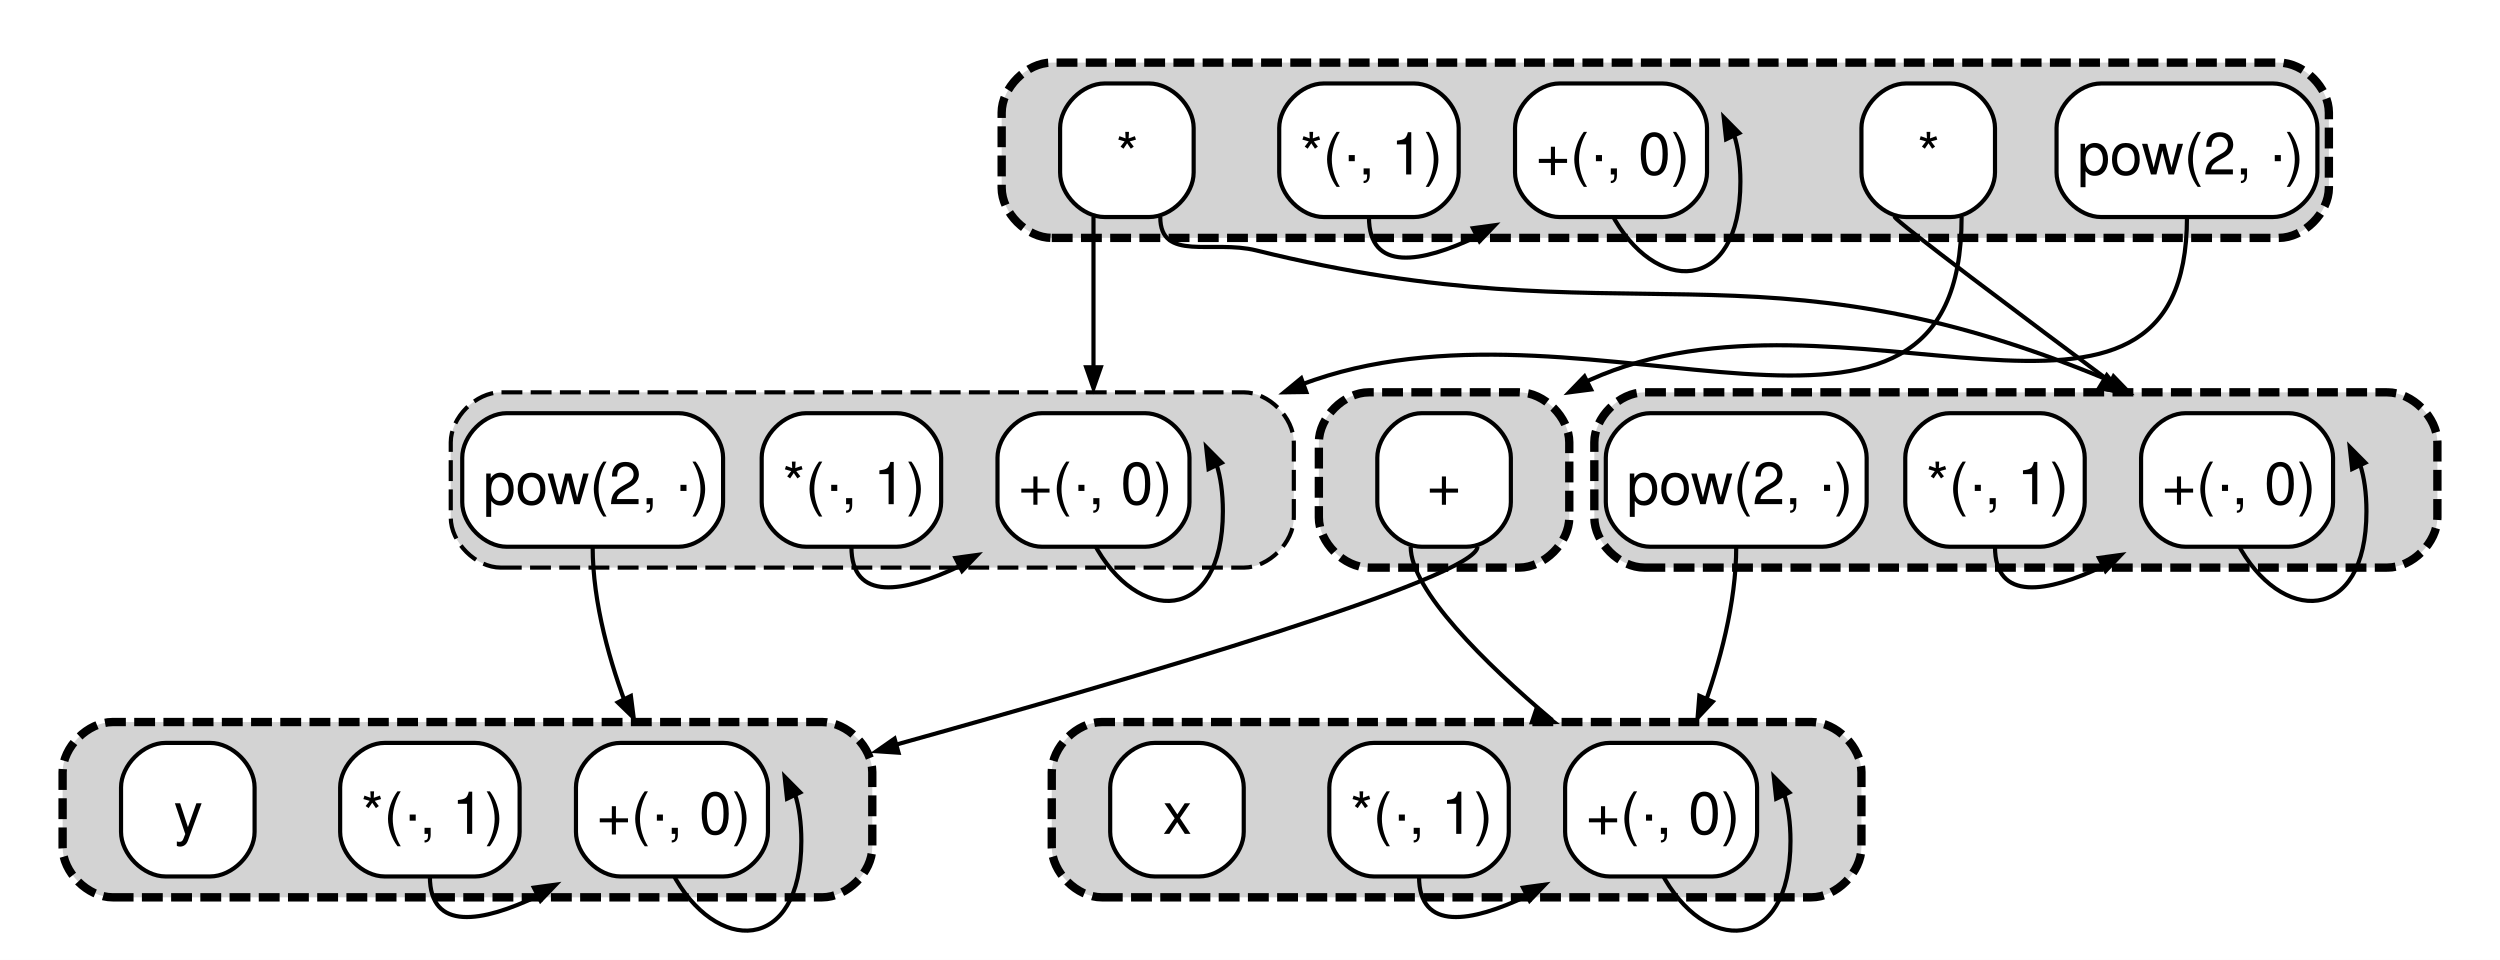
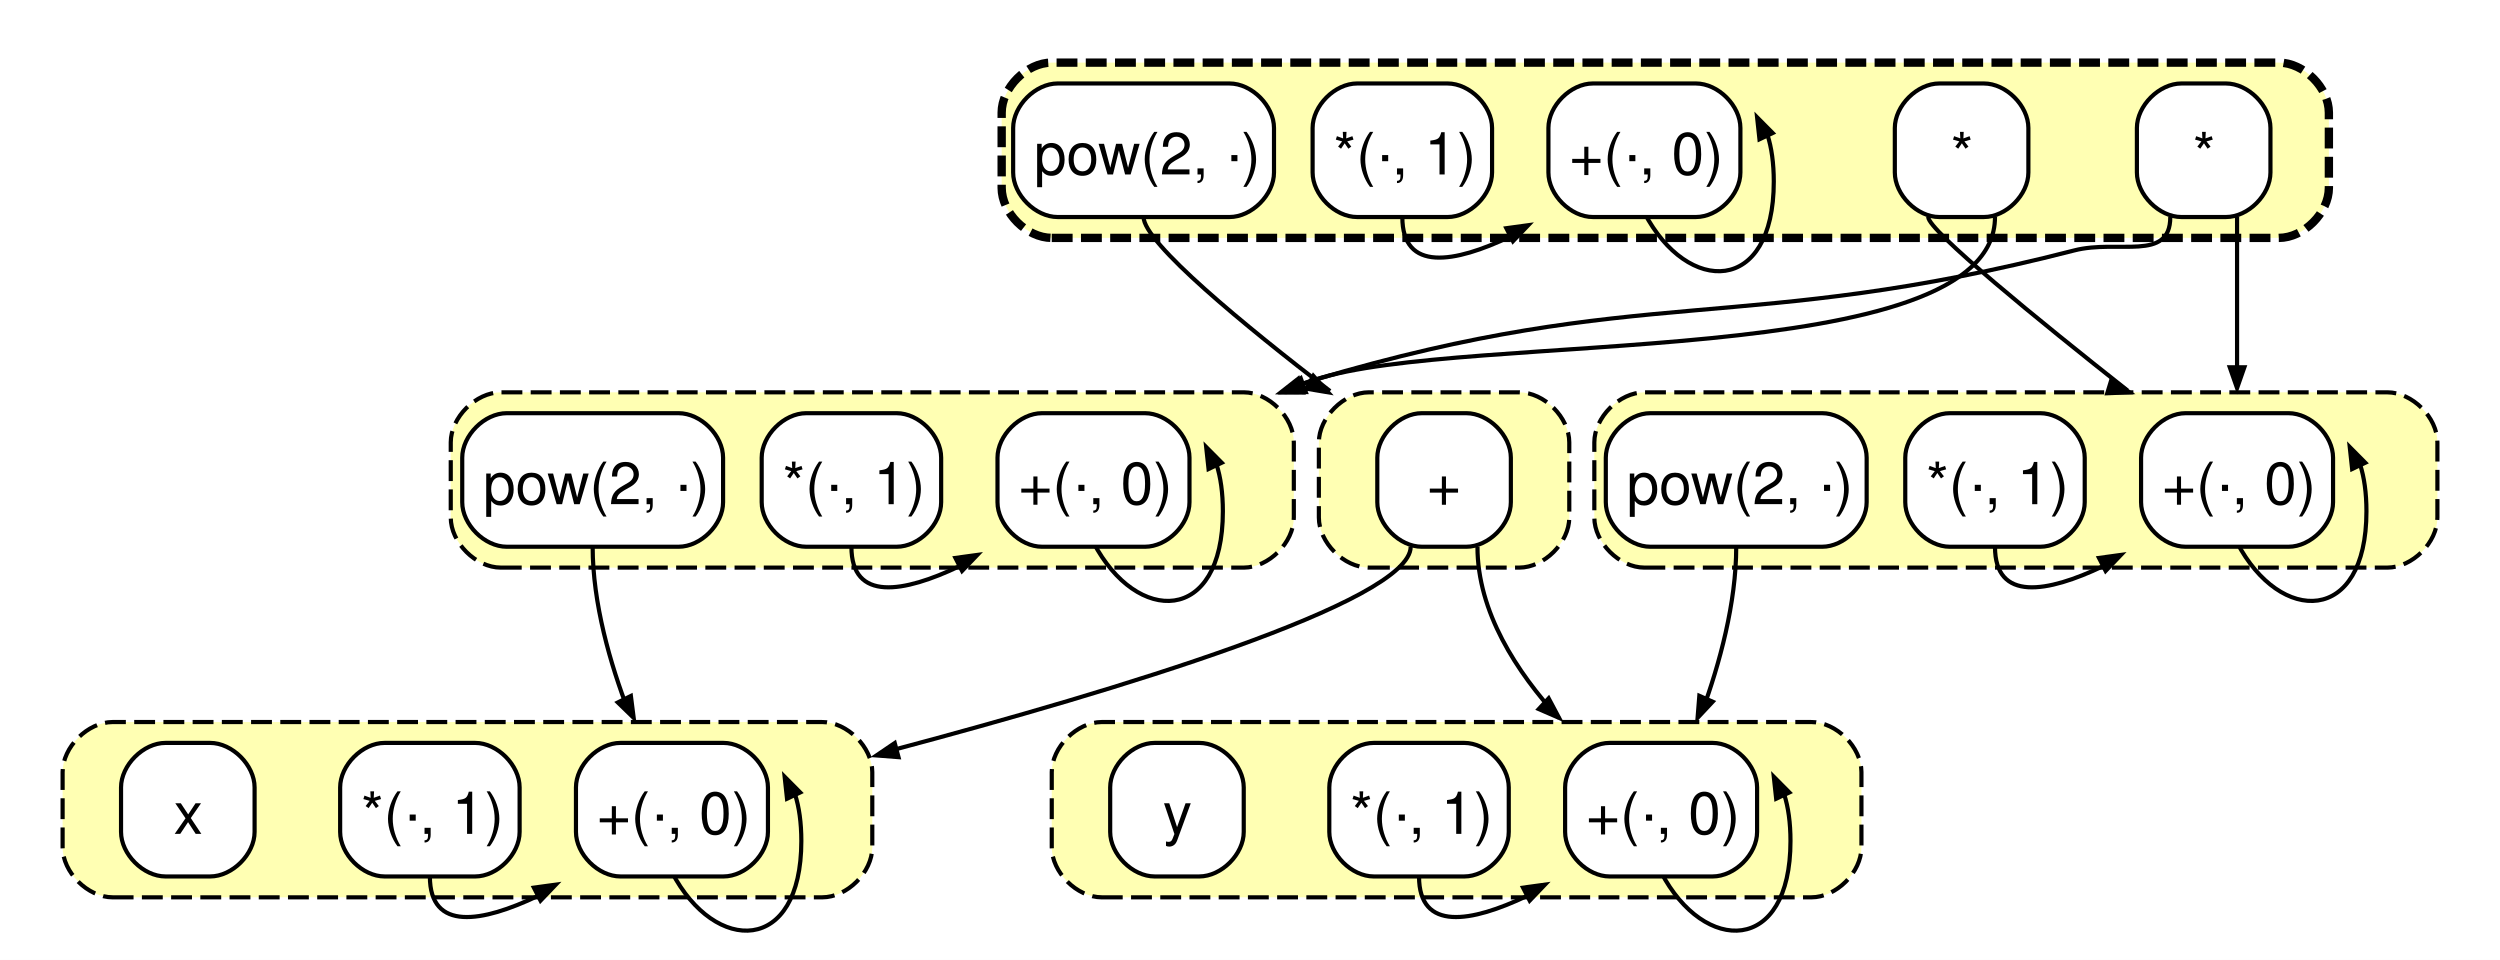
<svg xmlns="http://www.w3.org/2000/svg" xmlns:xlink="http://www.w3.org/1999/xlink" width="599pt" height="230pt" viewBox="0.00 0.00 599.00 230.00">
  <g id="graph0" class="graph" transform="scale(1 1) rotate(0) translate(4 226)">
    <polygon fill="white" stroke="none" points="-4,4 -4,-226 595,-226 595,4 -4,4" />
    <g id="clust1" class="cluster">
</g>
    <g id="clust2" class="cluster">
-       <path fill="lightgrey" stroke="black" stroke-dasharray="5,2" d="M116,-90C116,-90 294,-90 294,-90 300,-90 306,-96 306,-102 306,-102 306,-120 306,-120 306,-126 300,-132 294,-132 294,-132 116,-132 116,-132 110,-132 104,-126 104,-120 104,-120 104,-102 104,-102 104,-96 110,-90 116,-90" />
+       <path fill="#ffffb3" stroke="black" stroke-dasharray="5,2" d="M116,-90C116,-90 294,-90 294,-90 300,-90 306,-96 306,-102 306,-102 306,-120 306,-120 306,-126 300,-132 294,-132 294,-132 116,-132 116,-132 110,-132 104,-126 104,-120 104,-120 104,-102 104,-102 104,-96 110,-90 116,-90" />
    </g>
    <g id="clust4" class="cluster">
</g>
    <g id="clust5" class="cluster">
-       <path fill="lightgrey" stroke="black" stroke-width="2" stroke-dasharray="5,2" d="M248,-169C248,-169 542,-169 542,-169 548,-169 554,-175 554,-181 554,-181 554,-199 554,-199 554,-205 548,-211 542,-211 542,-211 248,-211 248,-211 242,-211 236,-205 236,-199 236,-199 236,-181 236,-181 236,-175 242,-169 248,-169" />
+       <path fill="#ffffb3" stroke="black" stroke-dasharray="5,2" d="M324,-90C324,-90 360,-90 360,-90 366,-90 372,-96 372,-102 372,-102 372,-120 372,-120 372,-126 366,-132 360,-132 360,-132 324,-132 324,-132 318,-132 312,-126 312,-120 312,-120 312,-102 312,-102 312,-96 318,-90 324,-90" />
    </g>
    <g id="clust7" class="cluster">
</g>
    <g id="clust8" class="cluster">
-       <path fill="lightgrey" stroke="black" stroke-width="2" stroke-dasharray="5,2" d="M260,-11C260,-11 430,-11 430,-11 436,-11 442,-17 442,-23 442,-23 442,-41 442,-41 442,-47 436,-53 430,-53 430,-53 260,-53 260,-53 254,-53 248,-47 248,-41 248,-41 248,-23 248,-23 248,-17 254,-11 260,-11" />
+       <path fill="#ffffb3" stroke="black" stroke-dasharray="5,2" d="M23,-11C23,-11 193,-11 193,-11 199,-11 205,-17 205,-23 205,-23 205,-41 205,-41 205,-47 199,-53 193,-53 193,-53 23,-53 23,-53 17,-53 11,-47 11,-41 11,-41 11,-23 11,-23 11,-17 17,-11 23,-11" />
    </g>
    <g id="clust10" class="cluster">
</g>
    <g id="clust11" class="cluster">
-       <path fill="lightgrey" stroke="black" stroke-width="2" stroke-dasharray="5,2" d="M324,-90C324,-90 360,-90 360,-90 366,-90 372,-96 372,-102 372,-102 372,-120 372,-120 372,-126 366,-132 360,-132 360,-132 324,-132 324,-132 318,-132 312,-126 312,-120 312,-120 312,-102 312,-102 312,-96 318,-90 324,-90" />
+       <path fill="#ffffb3" stroke="black" stroke-dasharray="5,2" d="M390,-90C390,-90 568,-90 568,-90 574,-90 580,-96 580,-102 580,-102 580,-120 580,-120 580,-126 574,-132 568,-132 568,-132 390,-132 390,-132 384,-132 378,-126 378,-120 378,-120 378,-102 378,-102 378,-96 384,-90 390,-90" />
    </g>
    <g id="clust13" class="cluster">
</g>
    <g id="clust14" class="cluster">
-       <path fill="lightgrey" stroke="black" stroke-width="2" stroke-dasharray="5,2" d="M23,-11C23,-11 193,-11 193,-11 199,-11 205,-17 205,-23 205,-23 205,-41 205,-41 205,-47 199,-53 193,-53 193,-53 23,-53 23,-53 17,-53 11,-47 11,-41 11,-41 11,-23 11,-23 11,-17 17,-11 23,-11" />
+       <path fill="#ffffb3" stroke="black" stroke-dasharray="5,2" d="M260,-11C260,-11 430,-11 430,-11 436,-11 442,-17 442,-23 442,-23 442,-41 442,-41 442,-47 436,-53 430,-53 430,-53 260,-53 260,-53 254,-53 248,-47 248,-41 248,-41 248,-23 248,-23 248,-17 254,-11 260,-11" />
    </g>
    <g id="clust16" class="cluster">
</g>
    <g id="clust17" class="cluster">
-       <path fill="lightgrey" stroke="black" stroke-width="2" stroke-dasharray="5,2" d="M390,-90C390,-90 568,-90 568,-90 574,-90 580,-96 580,-102 580,-102 580,-120 580,-120 580,-126 574,-132 568,-132 568,-132 390,-132 390,-132 384,-132 378,-126 378,-120 378,-120 378,-102 378,-102 378,-96 384,-90 390,-90" />
+       <path fill="#ffffb3" stroke="black" stroke-width="2" stroke-dasharray="5,2" d="M248,-169C248,-169 542,-169 542,-169 548,-169 554,-175 554,-181 554,-181 554,-199 554,-199 554,-205 548,-211 542,-211 542,-211 248,-211 248,-211 242,-211 236,-205 236,-199 236,-199 236,-181 236,-181 236,-175 242,-169 248,-169" />
    </g>
    <g id="edge1" class="edge">
      <path fill="none" stroke="black" d="M258,-96C268.33,-76.25 289,-76.25 289,-103.5 289,-107.92 288.46,-111.63 287.5,-114.65" />
      <polygon fill="black" stroke="black" points="285.57,-113.63 285,-118.89 288.73,-115.13 285.57,-113.63" />
    </g>
    <g id="edge2" class="edge">
      <path fill="none" stroke="black" d="M200,-95C200,-81.72 212.54,-83.98 225.85,-90.32" />
      <polygon fill="black" stroke="black" points="224.92,-92.32 230.17,-93.04 226.51,-89.21 224.92,-92.32" />
    </g>
    <g id="edge3" class="edge">
      <path fill="none" stroke="black" d="M138,-95C138,-81.46 142.2,-66.95 146.65,-55.37" />
      <polygon fill="black" stroke="black" points="147.16,-59.25 147.83,-54 144.03,-57.69 147.16,-59.25" />
    </g>
-     <g id="edge15" class="edge">
+     <g id="edge6" class="edge">
      <path fill="none" stroke="black" d="M157,-17C167.33,2.75 188,2.75 188,-24.5 188,-28.92 187.46,-32.63 186.5,-35.65" />
      <polygon fill="black" stroke="black" points="184.57,-34.63 184,-39.89 187.73,-36.13 184.57,-34.63" />
    </g>
    <g id="edge4" class="edge">
-       <path fill="none" stroke="black" d="M382,-175C392.33,-155.25 413,-155.25 413,-182.5 413,-186.92 412.46,-190.63 411.5,-193.65" />
-       <polygon fill="black" stroke="black" points="409.57,-192.63 409,-197.89 412.73,-194.13 409.57,-192.63" />
-     </g>
-     <g id="edge6" class="edge">
-       <path fill="none" stroke="black" d="M466,-174C466,-102.96 378.25,-157.88 311,-135 310.06,-134.68 309.12,-134.35 308.17,-134.01" />
-       <polygon fill="black" stroke="black" points="308.99,-132.08 303.69,-132 307.78,-135.37 308.99,-132.08" />
+       <path fill="none" stroke="black" d="M334,-95C334,-81.77 262.71,-60.36 210.61,-46.48" />
+       <polygon fill="black" stroke="black" points="211.28,-44.59 206,-45 210.38,-47.97 211.28,-44.59" />
    </g>
    <g id="edge5" class="edge">
-       <path fill="none" stroke="black" d="M450,-174C450,-173.13 480.67,-150.13 504.5,-132.4" />
-       <polygon fill="black" stroke="black" points="500.79,-136.08 504.16,-132 498.97,-133.09 500.79,-136.08" />
-     </g>
-     <g id="edge17" class="edge">
-       <path fill="none" stroke="black" d="M532,-96C542.33,-76.25 563,-76.25 563,-103.5 563,-107.92 562.46,-111.63 561.5,-114.65" />
-       <polygon fill="black" stroke="black" points="559.57,-113.63 559,-118.89 562.73,-115.13 559.57,-113.63" />
-     </g>
-     <g id="edge7" class="edge">
-       <path fill="none" stroke="black" d="M258,-174C258,-160.98 258,-146.43 258,-134.7" />
-       <polygon fill="black" stroke="black" points="259.75,-138 258,-133 256.25,-138 259.75,-138" />
-     </g>
-     <g id="edge8" class="edge">
-       <path fill="none" stroke="black" d="M274,-174C274,-163.18 286.49,-168.6 297,-166 386.02,-143.95 416.34,-170.25 501,-135 501.26,-134.89 501.51,-134.78 501.77,-134.67" />
-       <polygon fill="black" stroke="black" points="502.41,-135.81 506.09,-132 500.84,-132.68 502.41,-135.81" />
-     </g>
-     <g id="edge9" class="edge">
-       <path fill="none" stroke="black" d="M324,-174C324,-160.72 336.54,-162.98 349.85,-169.32" />
-       <polygon fill="black" stroke="black" points="348.92,-171.32 354.17,-172.04 350.51,-168.21 348.92,-171.32" />
-     </g>
-     <g id="edge10" class="edge">
-       <path fill="none" stroke="black" d="M520,-174C520,-108.12 437.05,-162.09 377,-135 376.75,-134.89 376.5,-134.77 376.25,-134.66" />
-       <polygon fill="black" stroke="black" points="377.22,-132.68 371.96,-132 375.64,-135.81 377.22,-132.68" />
-     </g>
-     <g id="edge14" class="edge">
-       <path fill="none" stroke="black" d="M350,-95C350,-87.64 267.56,-63.42 210.44,-47.52" />
-       <polygon fill="black" stroke="black" points="211.28,-45.66 206,-46.01 210.34,-49.03 211.28,-45.66" />
-     </g>
-     <g id="edge13" class="edge">
-       <path fill="none" stroke="black" d="M334,-95C334,-84.59 351.67,-67.22 367.84,-53.51" />
-       <polygon fill="black" stroke="black" points="364.16,-56.26 368.34,-53 363.04,-52.95 364.16,-56.26" />
+       <path fill="none" stroke="black" d="M350,-95C350,-79.39 359.4,-64.96 369.5,-53.96" />
+       <polygon fill="black" stroke="black" points="367.06,-58.68 369.55,-54 364.69,-56.11 367.06,-58.68" />
    </g>
    <g id="edge11" class="edge">
      <path fill="none" stroke="black" d="M394,-17C404.33,2.75 425,2.75 425,-24.5 425,-28.92 424.46,-32.63 423.5,-35.65" />
      <polygon fill="black" stroke="black" points="421.57,-34.63 421,-39.89 424.73,-36.13 421.57,-34.63" />
    </g>
+     <g id="edge7" class="edge">
+       <path fill="none" stroke="black" d="M99,-16C99,-2.72 111.54,-4.98 124.85,-11.32" />
+       <polygon fill="black" stroke="black" points="123.92,-13.32 129.17,-14.04 125.51,-10.21 123.92,-13.32" />
+     </g>
+     <g id="edge8" class="edge">
+       <path fill="none" stroke="black" d="M532,-96C542.33,-76.25 563,-76.25 563,-103.5 563,-107.92 562.46,-111.63 561.5,-114.65" />
+       <polygon fill="black" stroke="black" points="559.57,-113.63 559,-118.89 562.73,-115.13 559.57,-113.63" />
+     </g>
+     <g id="edge9" class="edge">
+       <path fill="none" stroke="black" d="M474,-95C474,-81.72 486.54,-83.98 499.85,-90.32" />
+       <polygon fill="black" stroke="black" points="498.92,-92.32 504.17,-93.04 500.51,-89.21 498.92,-92.32" />
+     </g>
+     <g id="edge10" class="edge">
+       <path fill="none" stroke="black" d="M412,-95C412,-81.51 408.02,-67.01 403.81,-55.42" />
+       <polygon fill="black" stroke="black" points="406.36,-57.87 402.74,-54 403.16,-59.28 406.36,-57.87" />
+     </g>
    <g id="edge12" class="edge">
      <path fill="none" stroke="black" d="M336,-16C336,-2.72 348.54,-4.98 361.85,-11.32" />
      <polygon fill="black" stroke="black" points="360.92,-13.32 366.17,-14.04 362.51,-10.21 360.92,-13.32" />
    </g>
+     <g id="edge13" class="edge">
+       <path fill="none" stroke="black" d="M390,-175C400.33,-155.25 421,-155.25 421,-182.5 421,-186.92 420.46,-190.63 419.5,-193.65" />
+       <polygon fill="black" stroke="black" points="417.57,-192.63 417,-197.89 420.73,-194.13 417.57,-192.63" />
+     </g>
+     <g id="edge14" class="edge">
+       <path fill="none" stroke="black" d="M516,-174C516,-163.18 503.48,-168.7 493,-166 413.53,-145.56 389.65,-158.39 311,-135 309.78,-134.64 308.56,-134.26 307.33,-133.86" />
+       <polygon fill="black" stroke="black" points="308.2,-131.96 302.9,-132 307.07,-135.27 308.2,-131.96" />
+     </g>
+     <g id="edge15" class="edge">
+       <path fill="none" stroke="black" d="M532,-174C532,-160.98 532,-146.43 532,-134.7" />
+       <polygon fill="black" stroke="black" points="533.75,-138 532,-133 530.25,-138 533.75,-138" />
+     </g>
+     <g id="edge17" class="edge">
+       <path fill="none" stroke="black" d="M474,-174C474,-136.76 346.33,-146.79 311,-135 310.05,-134.68 309.09,-134.35 308.13,-134.02" />
+       <polygon fill="black" stroke="black" points="308.87,-132.06 303.57,-132 307.67,-135.35 308.87,-132.06" />
+     </g>
    <g id="edge16" class="edge">
-       <path fill="none" stroke="black" d="M99,-16C99,-2.72 111.54,-4.98 124.85,-11.32" />
-       <polygon fill="black" stroke="black" points="123.92,-13.32 129.17,-14.04 125.51,-10.21 123.92,-13.32" />
+       <path fill="none" stroke="black" d="M458,-174C458,-170.79 484.47,-149.24 505.75,-132.44" />
+       <polygon fill="black" stroke="black" points="501.92,-135.13 506.2,-132 500.9,-131.78 501.92,-135.13" />
    </g>
    <g id="edge18" class="edge">
-       <path fill="none" stroke="black" d="M474,-95C474,-81.72 486.54,-83.98 499.85,-90.32" />
-       <polygon fill="black" stroke="black" points="498.92,-92.32 504.17,-93.04 500.51,-89.21 498.92,-92.32" />
+       <path fill="none" stroke="black" d="M332,-174C332,-160.72 344.54,-162.98 357.85,-169.32" />
+       <polygon fill="black" stroke="black" points="356.92,-171.32 362.17,-172.04 358.51,-168.21 356.92,-171.32" />
    </g>
    <g id="edge19" class="edge">
-       <path fill="none" stroke="black" d="M412,-95C412,-81.51 408.02,-67.01 403.81,-55.42" />
-       <polygon fill="black" stroke="black" points="406.36,-57.87 402.74,-54 403.16,-59.28 406.36,-57.87" />
+       <path fill="none" stroke="black" d="M270,-174C270,-167.87 294.31,-147.93 314.68,-132.3" />
+       <polygon fill="black" stroke="black" points="310.68,-135.94 314.22,-132 308.99,-132.88 310.68,-135.94" />
    </g>
    <g id="node1" class="node">
      <g id="a_node1">
-         <a xlink:title="4: 4__0">
+         <a xlink:title="2: 2__0">
          <path fill="white" stroke="none" d="M245.67,-95C245.67,-95 270.33,-95 270.33,-95 275.67,-95 281,-100.33 281,-105.67 281,-105.67 281,-116.33 281,-116.33 281,-121.67 275.67,-127 270.33,-127 270.33,-127 245.67,-127 245.67,-127 240.33,-127 235,-121.67 235,-116.33 235,-116.33 235,-105.67 235,-105.67 235,-100.33 240.33,-95 245.67,-95" />
          <text text-anchor="start" x="240" y="-105.2" font-family="Helvetica,sans-Serif" font-size="14.00">+(·, 0)</text>
          <path fill="none" stroke="black" d="M245.67,-95C245.67,-95 270.33,-95 270.33,-95 275.67,-95 281,-100.33 281,-105.67 281,-105.67 281,-116.33 281,-116.33 281,-121.67 275.67,-127 270.33,-127 270.33,-127 245.67,-127 245.67,-127 240.33,-127 235,-121.67 235,-116.33 235,-116.33 235,-105.67 235,-105.67 235,-100.33 240.33,-95 245.67,-95" />
        </a>
      </g>
    </g>
    <g id="node2" class="node">
      <g id="a_node2">
-         <a xlink:title="4: 4__1">
+         <a xlink:title="2: 2__1">
          <path fill="white" stroke="none" d="M189.17,-95C189.17,-95 210.83,-95 210.83,-95 216.17,-95 221.5,-100.33 221.5,-105.67 221.5,-105.67 221.5,-116.33 221.5,-116.33 221.5,-121.67 216.17,-127 210.83,-127 210.83,-127 189.17,-127 189.17,-127 183.83,-127 178.5,-121.67 178.5,-116.33 178.5,-116.33 178.5,-105.67 178.5,-105.67 178.5,-100.33 183.83,-95 189.17,-95" />
          <text text-anchor="start" x="183.5" y="-105.2" font-family="Helvetica,sans-Serif" font-size="14.00">*(·, 1)</text>
          <path fill="none" stroke="black" d="M189.17,-95C189.17,-95 210.83,-95 210.83,-95 216.17,-95 221.5,-100.33 221.5,-105.67 221.5,-105.67 221.5,-116.33 221.5,-116.33 221.5,-121.67 216.17,-127 210.83,-127 210.83,-127 189.17,-127 189.17,-127 183.83,-127 178.5,-121.67 178.5,-116.33 178.5,-116.33 178.5,-105.67 178.5,-105.67 178.5,-100.33 183.83,-95 189.17,-95" />
        </a>
      </g>
    </g>
    <g id="node3" class="node">
      <g id="a_node3">
-         <a xlink:title="4: 4__2">
+         <a xlink:title="2: 2__2">
          <path fill="white" stroke="none" d="M117.42,-95C117.42,-95 158.58,-95 158.58,-95 163.92,-95 169.25,-100.33 169.25,-105.67 169.25,-105.67 169.25,-116.33 169.25,-116.33 169.25,-121.67 163.92,-127 158.58,-127 158.58,-127 117.42,-127 117.42,-127 112.08,-127 106.75,-121.67 106.75,-116.33 106.75,-116.33 106.75,-105.67 106.75,-105.67 106.75,-100.33 112.08,-95 117.42,-95" />
          <text text-anchor="start" x="111.75" y="-105.2" font-family="Helvetica,sans-Serif" font-size="14.00">pow(2, ·)</text>
          <path fill="none" stroke="black" d="M117.42,-95C117.42,-95 158.58,-95 158.58,-95 163.92,-95 169.25,-100.33 169.25,-105.67 169.25,-105.67 169.25,-116.33 169.25,-116.33 169.25,-121.67 163.92,-127 158.58,-127 158.58,-127 117.42,-127 117.42,-127 112.08,-127 106.75,-121.67 106.75,-116.33 106.75,-116.33 106.75,-105.67 106.75,-105.67 106.75,-100.33 112.08,-95 117.42,-95" />
        </a>
      </g>
    </g>
    <g id="node4" class="node">
      <g id="a_node4">
-         <a xlink:title="3: 3__0">
+         <a xlink:title="1: 1__0">
          <path fill="white" stroke="none" d="M144.67,-16C144.67,-16 169.33,-16 169.33,-16 174.67,-16 180,-21.33 180,-26.67 180,-26.67 180,-37.33 180,-37.33 180,-42.67 174.67,-48 169.33,-48 169.33,-48 144.67,-48 144.67,-48 139.33,-48 134,-42.67 134,-37.33 134,-37.33 134,-26.67 134,-26.67 134,-21.33 139.33,-16 144.67,-16" />
          <text text-anchor="start" x="139" y="-26.2" font-family="Helvetica,sans-Serif" font-size="14.00">+(·, 0)</text>
          <path fill="none" stroke="black" d="M144.67,-16C144.67,-16 169.33,-16 169.33,-16 174.67,-16 180,-21.33 180,-26.67 180,-26.67 180,-37.33 180,-37.33 180,-42.67 174.67,-48 169.33,-48 169.33,-48 144.67,-48 144.67,-48 139.33,-48 134,-42.67 134,-37.33 134,-37.33 134,-26.67 134,-26.67 134,-21.33 139.33,-16 144.67,-16" />
        </a>
      </g>
    </g>
    <g id="node5" class="node">
      <g id="a_node5">
-         <a xlink:title="6: 6__0">
-           <path fill="white" stroke="none" d="M369.67,-174C369.67,-174 394.33,-174 394.33,-174 399.67,-174 405,-179.33 405,-184.67 405,-184.67 405,-195.33 405,-195.33 405,-200.67 399.67,-206 394.33,-206 394.33,-206 369.67,-206 369.67,-206 364.33,-206 359,-200.67 359,-195.33 359,-195.33 359,-184.67 359,-184.67 359,-179.33 364.33,-174 369.67,-174" />
-           <text text-anchor="start" x="364" y="-184.2" font-family="Helvetica,sans-Serif" font-size="14.00">+(·, 0)</text>
-           <path fill="none" stroke="black" d="M369.67,-174C369.67,-174 394.33,-174 394.33,-174 399.67,-174 405,-179.33 405,-184.67 405,-184.67 405,-195.33 405,-195.33 405,-200.67 399.67,-206 394.33,-206 394.33,-206 369.67,-206 369.67,-206 364.33,-206 359,-200.67 359,-195.33 359,-195.33 359,-184.67 359,-184.67 359,-179.33 364.33,-174 369.67,-174" />
-         </a>
-       </g>
-     </g>
-     <g id="node6" class="node">
-       <g id="a_node6">
-         <a xlink:title="6: 6__1">
-           <path fill="white" stroke="none" d="M452.67,-174C452.67,-174 463.33,-174 463.33,-174 468.67,-174 474,-179.33 474,-184.67 474,-184.67 474,-195.33 474,-195.33 474,-200.67 468.67,-206 463.33,-206 463.33,-206 452.67,-206 452.67,-206 447.33,-206 442,-200.67 442,-195.33 442,-195.33 442,-184.67 442,-184.67 442,-179.33 447.33,-174 452.67,-174" />
-           <text text-anchor="start" x="455.38" y="-184.2" font-family="Helvetica,sans-Serif" font-size="14.00">*</text>
-           <path fill="none" stroke="black" d="M452.67,-174C452.67,-174 463.33,-174 463.33,-174 468.67,-174 474,-179.33 474,-184.67 474,-184.67 474,-195.33 474,-195.33 474,-200.67 468.67,-206 463.33,-206 463.33,-206 452.67,-206 452.67,-206 447.33,-206 442,-200.67 442,-195.33 442,-195.33 442,-184.67 442,-184.67 442,-179.33 447.33,-174 452.67,-174" />
-         </a>
-       </g>
-     </g>
-     <g id="node7" class="node">
-       <g id="a_node7">
-         <a xlink:title="2: 2__0">
-           <path fill="white" stroke="none" d="M519.67,-95C519.67,-95 544.33,-95 544.33,-95 549.67,-95 555,-100.33 555,-105.67 555,-105.67 555,-116.33 555,-116.33 555,-121.67 549.67,-127 544.33,-127 544.33,-127 519.67,-127 519.67,-127 514.33,-127 509,-121.67 509,-116.33 509,-116.33 509,-105.67 509,-105.67 509,-100.33 514.33,-95 519.67,-95" />
-           <text text-anchor="start" x="514" y="-105.2" font-family="Helvetica,sans-Serif" font-size="14.00">+(·, 0)</text>
-           <path fill="none" stroke="black" d="M519.67,-95C519.67,-95 544.33,-95 544.33,-95 549.67,-95 555,-100.33 555,-105.67 555,-105.67 555,-116.33 555,-116.33 555,-121.67 549.67,-127 544.33,-127 544.33,-127 519.67,-127 519.67,-127 514.33,-127 509,-121.67 509,-116.33 509,-116.33 509,-105.67 509,-105.67 509,-100.33 514.33,-95 519.67,-95" />
-         </a>
-       </g>
-     </g>
-     <g id="node8" class="node">
-       <g id="a_node8">
-         <a xlink:title="6: 6__2">
-           <path fill="white" stroke="none" d="M260.67,-174C260.67,-174 271.33,-174 271.33,-174 276.67,-174 282,-179.33 282,-184.67 282,-184.67 282,-195.33 282,-195.33 282,-200.67 276.67,-206 271.33,-206 271.33,-206 260.67,-206 260.67,-206 255.33,-206 250,-200.67 250,-195.33 250,-195.33 250,-184.67 250,-184.67 250,-179.33 255.33,-174 260.67,-174" />
-           <text text-anchor="start" x="263.38" y="-184.2" font-family="Helvetica,sans-Serif" font-size="14.00">*</text>
-           <path fill="none" stroke="black" d="M260.67,-174C260.67,-174 271.33,-174 271.33,-174 276.67,-174 282,-179.33 282,-184.67 282,-184.67 282,-195.33 282,-195.33 282,-200.67 276.67,-206 271.33,-206 271.33,-206 260.67,-206 260.67,-206 255.33,-206 250,-200.67 250,-195.33 250,-195.33 250,-184.67 250,-184.67 250,-179.33 255.33,-174 260.67,-174" />
-         </a>
-       </g>
-     </g>
-     <g id="node9" class="node">
-       <g id="a_node9">
-         <a xlink:title="6: 6__3">
-           <path fill="white" stroke="none" d="M313.17,-174C313.17,-174 334.83,-174 334.83,-174 340.17,-174 345.5,-179.33 345.5,-184.67 345.5,-184.67 345.5,-195.33 345.5,-195.33 345.5,-200.67 340.17,-206 334.83,-206 334.83,-206 313.17,-206 313.17,-206 307.83,-206 302.5,-200.67 302.5,-195.33 302.5,-195.33 302.5,-184.67 302.5,-184.67 302.5,-179.33 307.83,-174 313.17,-174" />
-           <text text-anchor="start" x="307.5" y="-184.2" font-family="Helvetica,sans-Serif" font-size="14.00">*(·, 1)</text>
-           <path fill="none" stroke="black" d="M313.17,-174C313.17,-174 334.83,-174 334.83,-174 340.17,-174 345.5,-179.33 345.5,-184.67 345.5,-184.67 345.5,-195.33 345.5,-195.33 345.5,-200.67 340.17,-206 334.83,-206 334.83,-206 313.17,-206 313.17,-206 307.83,-206 302.5,-200.67 302.5,-195.33 302.5,-195.33 302.5,-184.67 302.5,-184.67 302.5,-179.33 307.83,-174 313.17,-174" />
-         </a>
-       </g>
-     </g>
-     <g id="node10" class="node">
-       <g id="a_node10">
-         <a xlink:title="6: 6__4">
-           <path fill="white" stroke="none" d="M499.42,-174C499.42,-174 540.58,-174 540.58,-174 545.92,-174 551.25,-179.33 551.25,-184.67 551.25,-184.67 551.25,-195.33 551.25,-195.33 551.25,-200.67 545.92,-206 540.58,-206 540.58,-206 499.42,-206 499.42,-206 494.08,-206 488.75,-200.67 488.75,-195.33 488.75,-195.33 488.75,-184.67 488.75,-184.67 488.75,-179.33 494.08,-174 499.42,-174" />
-           <text text-anchor="start" x="493.75" y="-184.2" font-family="Helvetica,sans-Serif" font-size="14.00">pow(2, ·)</text>
-           <path fill="none" stroke="black" d="M499.42,-174C499.42,-174 540.58,-174 540.58,-174 545.92,-174 551.25,-179.33 551.25,-184.67 551.25,-184.67 551.25,-195.33 551.25,-195.33 551.25,-200.67 545.92,-206 540.58,-206 540.58,-206 499.42,-206 499.42,-206 494.08,-206 488.75,-200.67 488.75,-195.33 488.75,-195.33 488.75,-184.67 488.75,-184.67 488.75,-179.33 494.08,-174 499.42,-174" />
-         </a>
-       </g>
-     </g>
-     <g id="node11" class="node">
-       <g id="a_node11">
        <a xlink:title="21: 21__0">
          <path fill="white" stroke="none" d="M336.67,-95C336.67,-95 347.33,-95 347.33,-95 352.67,-95 358,-100.33 358,-105.67 358,-105.67 358,-116.33 358,-116.33 358,-121.67 352.67,-127 347.33,-127 347.33,-127 336.67,-127 336.67,-127 331.33,-127 326,-121.67 326,-116.33 326,-116.33 326,-105.67 326,-105.67 326,-100.33 331.33,-95 336.67,-95" />
          <text text-anchor="start" x="337.88" y="-105.2" font-family="Helvetica,sans-Serif" font-size="14.00">+</text>
          <path fill="none" stroke="black" d="M336.67,-95C336.67,-95 347.33,-95 347.33,-95 352.67,-95 358,-100.33 358,-105.67 358,-105.67 358,-116.33 358,-116.33 358,-121.67 352.67,-127 347.33,-127 347.33,-127 336.67,-127 336.67,-127 331.33,-127 326,-121.67 326,-116.33 326,-116.33 326,-105.67 326,-105.67 326,-100.33 331.33,-95 336.67,-95" />
        </a>
      </g>
    </g>
-     <g id="node12" class="node">
-       <g id="a_node12">
-         <a xlink:title="1: 1__0">
+     <g id="node6" class="node">
+       <g id="a_node6">
+         <a xlink:title="3: 3__0">
          <path fill="white" stroke="none" d="M381.67,-16C381.67,-16 406.33,-16 406.33,-16 411.67,-16 417,-21.33 417,-26.67 417,-26.67 417,-37.33 417,-37.33 417,-42.67 411.67,-48 406.33,-48 406.33,-48 381.67,-48 381.67,-48 376.33,-48 371,-42.67 371,-37.33 371,-37.33 371,-26.67 371,-26.67 371,-21.33 376.33,-16 381.67,-16" />
          <text text-anchor="start" x="376" y="-26.2" font-family="Helvetica,sans-Serif" font-size="14.00">+(·, 0)</text>
          <path fill="none" stroke="black" d="M381.67,-16C381.67,-16 406.33,-16 406.33,-16 411.67,-16 417,-21.33 417,-26.67 417,-26.67 417,-37.33 417,-37.33 417,-42.67 411.67,-48 406.33,-48 406.33,-48 381.67,-48 381.67,-48 376.33,-48 371,-42.67 371,-37.33 371,-37.33 371,-26.67 371,-26.67 371,-21.33 376.33,-16 381.67,-16" />
        </a>
      </g>
    </g>
-     <g id="node13" class="node">
-       <g id="a_node13">
+     <g id="node7" class="node">
+       <g id="a_node7">
        <a xlink:title="1: 1__1">
+           <path fill="white" stroke="none" d="M88.17,-16C88.17,-16 109.83,-16 109.83,-16 115.17,-16 120.5,-21.33 120.5,-26.67 120.5,-26.67 120.5,-37.33 120.5,-37.33 120.5,-42.67 115.17,-48 109.83,-48 109.83,-48 88.17,-48 88.17,-48 82.83,-48 77.5,-42.67 77.5,-37.33 77.5,-37.33 77.5,-26.67 77.5,-26.67 77.5,-21.33 82.83,-16 88.17,-16" />
+           <text text-anchor="start" x="82.5" y="-26.2" font-family="Helvetica,sans-Serif" font-size="14.00">*(·, 1)</text>
+           <path fill="none" stroke="black" d="M88.17,-16C88.17,-16 109.83,-16 109.83,-16 115.17,-16 120.5,-21.33 120.5,-26.67 120.5,-26.67 120.5,-37.33 120.5,-37.33 120.5,-42.67 115.17,-48 109.83,-48 109.83,-48 88.17,-48 88.17,-48 82.83,-48 77.5,-42.67 77.5,-37.33 77.5,-37.33 77.5,-26.67 77.5,-26.67 77.5,-21.33 82.83,-16 88.17,-16" />
+         </a>
+       </g>
+     </g>
+     <g id="node8" class="node">
+       <g id="a_node8">
+         <a xlink:title="1: 1__2">
+           <path fill="white" stroke="none" d="M35.67,-16C35.67,-16 46.33,-16 46.33,-16 51.67,-16 57,-21.33 57,-26.67 57,-26.67 57,-37.33 57,-37.33 57,-42.67 51.67,-48 46.33,-48 46.33,-48 35.67,-48 35.67,-48 30.33,-48 25,-42.67 25,-37.33 25,-37.33 25,-26.67 25,-26.67 25,-21.33 30.33,-16 35.67,-16" />
+           <text text-anchor="start" x="37.62" y="-26.2" font-family="Helvetica,sans-Serif" font-size="14.00">x</text>
+           <path fill="none" stroke="black" d="M35.67,-16C35.67,-16 46.33,-16 46.33,-16 51.67,-16 57,-21.33 57,-26.67 57,-26.67 57,-37.33 57,-37.33 57,-42.67 51.67,-48 46.33,-48 46.33,-48 35.67,-48 35.67,-48 30.33,-48 25,-42.67 25,-37.33 25,-37.33 25,-26.67 25,-26.67 25,-21.33 30.33,-16 35.67,-16" />
+         </a>
+       </g>
+     </g>
+     <g id="node9" class="node">
+       <g id="a_node9">
+         <a xlink:title="4: 4__0">
+           <path fill="white" stroke="none" d="M519.67,-95C519.67,-95 544.33,-95 544.33,-95 549.67,-95 555,-100.33 555,-105.67 555,-105.67 555,-116.33 555,-116.33 555,-121.67 549.67,-127 544.33,-127 544.33,-127 519.67,-127 519.67,-127 514.33,-127 509,-121.67 509,-116.33 509,-116.33 509,-105.67 509,-105.67 509,-100.33 514.33,-95 519.67,-95" />
+           <text text-anchor="start" x="514" y="-105.2" font-family="Helvetica,sans-Serif" font-size="14.00">+(·, 0)</text>
+           <path fill="none" stroke="black" d="M519.67,-95C519.67,-95 544.33,-95 544.33,-95 549.67,-95 555,-100.33 555,-105.67 555,-105.67 555,-116.33 555,-116.33 555,-121.67 549.67,-127 544.33,-127 544.33,-127 519.67,-127 519.67,-127 514.33,-127 509,-121.67 509,-116.33 509,-116.33 509,-105.67 509,-105.67 509,-100.33 514.33,-95 519.67,-95" />
+         </a>
+       </g>
+     </g>
+     <g id="node10" class="node">
+       <g id="a_node10">
+         <a xlink:title="4: 4__1">
+           <path fill="white" stroke="none" d="M463.17,-95C463.17,-95 484.83,-95 484.83,-95 490.17,-95 495.5,-100.33 495.5,-105.67 495.5,-105.67 495.5,-116.33 495.5,-116.33 495.5,-121.67 490.17,-127 484.83,-127 484.83,-127 463.17,-127 463.17,-127 457.83,-127 452.5,-121.67 452.5,-116.33 452.5,-116.33 452.5,-105.67 452.5,-105.67 452.5,-100.33 457.83,-95 463.17,-95" />
+           <text text-anchor="start" x="457.5" y="-105.2" font-family="Helvetica,sans-Serif" font-size="14.00">*(·, 1)</text>
+           <path fill="none" stroke="black" d="M463.17,-95C463.17,-95 484.83,-95 484.83,-95 490.17,-95 495.5,-100.33 495.5,-105.67 495.5,-105.67 495.5,-116.33 495.5,-116.33 495.5,-121.67 490.17,-127 484.83,-127 484.83,-127 463.17,-127 463.17,-127 457.83,-127 452.5,-121.67 452.5,-116.33 452.5,-116.33 452.5,-105.67 452.5,-105.67 452.5,-100.33 457.83,-95 463.17,-95" />
+         </a>
+       </g>
+     </g>
+     <g id="node11" class="node">
+       <g id="a_node11">
+         <a xlink:title="4: 4__2">
+           <path fill="white" stroke="none" d="M391.42,-95C391.42,-95 432.58,-95 432.58,-95 437.92,-95 443.25,-100.33 443.25,-105.67 443.25,-105.67 443.25,-116.33 443.25,-116.33 443.25,-121.67 437.92,-127 432.58,-127 432.58,-127 391.42,-127 391.42,-127 386.08,-127 380.75,-121.67 380.75,-116.33 380.75,-116.33 380.75,-105.67 380.75,-105.67 380.75,-100.33 386.08,-95 391.42,-95" />
+           <text text-anchor="start" x="385.75" y="-105.2" font-family="Helvetica,sans-Serif" font-size="14.00">pow(2, ·)</text>
+           <path fill="none" stroke="black" d="M391.42,-95C391.42,-95 432.58,-95 432.58,-95 437.92,-95 443.25,-100.33 443.25,-105.67 443.25,-105.67 443.25,-116.33 443.25,-116.33 443.25,-121.67 437.92,-127 432.58,-127 432.58,-127 391.42,-127 391.42,-127 386.08,-127 380.75,-121.67 380.75,-116.33 380.75,-116.33 380.75,-105.67 380.75,-105.67 380.75,-100.33 386.08,-95 391.42,-95" />
+         </a>
+       </g>
+     </g>
+     <g id="node12" class="node">
+       <g id="a_node12">
+         <a xlink:title="3: 3__1">
          <path fill="white" stroke="none" d="M325.17,-16C325.17,-16 346.83,-16 346.83,-16 352.17,-16 357.5,-21.33 357.5,-26.67 357.5,-26.67 357.5,-37.33 357.5,-37.33 357.5,-42.67 352.17,-48 346.83,-48 346.83,-48 325.17,-48 325.17,-48 319.83,-48 314.5,-42.67 314.5,-37.33 314.5,-37.33 314.5,-26.67 314.5,-26.67 314.5,-21.33 319.83,-16 325.17,-16" />
          <text text-anchor="start" x="319.5" y="-26.2" font-family="Helvetica,sans-Serif" font-size="14.00">*(·, 1)</text>
          <path fill="none" stroke="black" d="M325.17,-16C325.17,-16 346.83,-16 346.83,-16 352.17,-16 357.5,-21.33 357.5,-26.67 357.5,-26.67 357.5,-37.33 357.5,-37.33 357.5,-42.67 352.17,-48 346.83,-48 346.83,-48 325.17,-48 325.17,-48 319.83,-48 314.5,-42.67 314.5,-37.33 314.5,-37.33 314.5,-26.67 314.5,-26.67 314.5,-21.33 319.83,-16 325.17,-16" />
        </a>
      </g>
    </g>
+     <g id="node13" class="node">
+       <g id="a_node13">
+         <a xlink:title="3: 3__2">
+           <path fill="white" stroke="none" d="M272.67,-16C272.67,-16 283.33,-16 283.33,-16 288.67,-16 294,-21.33 294,-26.67 294,-26.67 294,-37.33 294,-37.33 294,-42.67 288.67,-48 283.33,-48 283.33,-48 272.67,-48 272.67,-48 267.33,-48 262,-42.67 262,-37.33 262,-37.33 262,-26.67 262,-26.67 262,-21.33 267.33,-16 272.67,-16" />
+           <text text-anchor="start" x="274.62" y="-26.2" font-family="Helvetica,sans-Serif" font-size="14.00">y</text>
+           <path fill="none" stroke="black" d="M272.67,-16C272.67,-16 283.33,-16 283.33,-16 288.67,-16 294,-21.33 294,-26.67 294,-26.67 294,-37.33 294,-37.33 294,-42.67 288.67,-48 283.33,-48 283.33,-48 272.67,-48 272.67,-48 267.33,-48 262,-42.67 262,-37.33 262,-37.33 262,-26.67 262,-26.67 262,-21.33 267.33,-16 272.67,-16" />
+         </a>
+       </g>
+     </g>
    <g id="node14" class="node">
      <g id="a_node14">
-         <a xlink:title="1: 1__2">
-           <path fill="white" stroke="none" d="M272.67,-16C272.67,-16 283.33,-16 283.33,-16 288.67,-16 294,-21.33 294,-26.67 294,-26.67 294,-37.33 294,-37.33 294,-42.67 288.67,-48 283.33,-48 283.33,-48 272.67,-48 272.67,-48 267.33,-48 262,-42.67 262,-37.33 262,-37.33 262,-26.67 262,-26.67 262,-21.33 267.33,-16 272.67,-16" />
-           <text text-anchor="start" x="274.62" y="-26.2" font-family="Helvetica,sans-Serif" font-size="14.00">x</text>
-           <path fill="none" stroke="black" d="M272.67,-16C272.67,-16 283.33,-16 283.33,-16 288.67,-16 294,-21.33 294,-26.67 294,-26.67 294,-37.33 294,-37.33 294,-42.67 288.67,-48 283.33,-48 283.33,-48 272.67,-48 272.67,-48 267.33,-48 262,-42.67 262,-37.33 262,-37.33 262,-26.67 262,-26.67 262,-21.33 267.33,-16 272.67,-16" />
+         <a xlink:title="6: 6__0">
+           <path fill="white" stroke="none" d="M377.67,-174C377.67,-174 402.33,-174 402.33,-174 407.67,-174 413,-179.33 413,-184.67 413,-184.67 413,-195.33 413,-195.33 413,-200.67 407.67,-206 402.33,-206 402.33,-206 377.67,-206 377.67,-206 372.33,-206 367,-200.67 367,-195.33 367,-195.33 367,-184.67 367,-184.67 367,-179.33 372.33,-174 377.67,-174" />
+           <text text-anchor="start" x="372" y="-184.2" font-family="Helvetica,sans-Serif" font-size="14.00">+(·, 0)</text>
+           <path fill="none" stroke="black" d="M377.67,-174C377.67,-174 402.33,-174 402.33,-174 407.67,-174 413,-179.33 413,-184.67 413,-184.67 413,-195.33 413,-195.33 413,-200.67 407.67,-206 402.33,-206 402.33,-206 377.67,-206 377.67,-206 372.33,-206 367,-200.67 367,-195.33 367,-195.33 367,-184.67 367,-184.67 367,-179.33 372.33,-174 377.67,-174" />
        </a>
      </g>
    </g>
    <g id="node15" class="node">
      <g id="a_node15">
-         <a xlink:title="3: 3__1">
-           <path fill="white" stroke="none" d="M88.17,-16C88.17,-16 109.83,-16 109.83,-16 115.17,-16 120.5,-21.33 120.5,-26.67 120.5,-26.67 120.5,-37.33 120.5,-37.33 120.5,-42.67 115.17,-48 109.83,-48 109.83,-48 88.17,-48 88.17,-48 82.83,-48 77.5,-42.67 77.5,-37.33 77.5,-37.33 77.5,-26.67 77.5,-26.67 77.5,-21.33 82.83,-16 88.17,-16" />
-           <text text-anchor="start" x="82.5" y="-26.2" font-family="Helvetica,sans-Serif" font-size="14.00">*(·, 1)</text>
-           <path fill="none" stroke="black" d="M88.17,-16C88.17,-16 109.83,-16 109.83,-16 115.17,-16 120.5,-21.33 120.5,-26.67 120.5,-26.67 120.5,-37.33 120.5,-37.33 120.5,-42.67 115.17,-48 109.83,-48 109.83,-48 88.17,-48 88.17,-48 82.83,-48 77.5,-42.67 77.5,-37.33 77.5,-37.33 77.5,-26.67 77.5,-26.67 77.5,-21.33 82.83,-16 88.17,-16" />
+         <a xlink:title="6: 6__1">
+           <path fill="white" stroke="none" d="M518.67,-174C518.67,-174 529.33,-174 529.33,-174 534.67,-174 540,-179.33 540,-184.67 540,-184.67 540,-195.33 540,-195.33 540,-200.67 534.67,-206 529.33,-206 529.33,-206 518.67,-206 518.67,-206 513.33,-206 508,-200.67 508,-195.33 508,-195.33 508,-184.67 508,-184.67 508,-179.33 513.33,-174 518.67,-174" />
+           <text text-anchor="start" x="521.38" y="-184.2" font-family="Helvetica,sans-Serif" font-size="14.00">*</text>
+           <path fill="none" stroke="black" d="M518.67,-174C518.67,-174 529.33,-174 529.33,-174 534.67,-174 540,-179.33 540,-184.67 540,-184.67 540,-195.33 540,-195.33 540,-200.67 534.67,-206 529.33,-206 529.33,-206 518.67,-206 518.67,-206 513.33,-206 508,-200.67 508,-195.33 508,-195.33 508,-184.67 508,-184.67 508,-179.33 513.33,-174 518.67,-174" />
        </a>
      </g>
    </g>
    <g id="node16" class="node">
      <g id="a_node16">
-         <a xlink:title="3: 3__2">
-           <path fill="white" stroke="none" d="M35.67,-16C35.67,-16 46.33,-16 46.33,-16 51.67,-16 57,-21.33 57,-26.67 57,-26.67 57,-37.33 57,-37.33 57,-42.67 51.67,-48 46.33,-48 46.33,-48 35.67,-48 35.67,-48 30.33,-48 25,-42.67 25,-37.33 25,-37.33 25,-26.67 25,-26.67 25,-21.33 30.33,-16 35.67,-16" />
-           <text text-anchor="start" x="37.62" y="-26.2" font-family="Helvetica,sans-Serif" font-size="14.00">y</text>
-           <path fill="none" stroke="black" d="M35.67,-16C35.67,-16 46.33,-16 46.33,-16 51.67,-16 57,-21.33 57,-26.67 57,-26.67 57,-37.33 57,-37.33 57,-42.67 51.67,-48 46.33,-48 46.33,-48 35.67,-48 35.67,-48 30.33,-48 25,-42.67 25,-37.33 25,-37.33 25,-26.67 25,-26.67 25,-21.33 30.33,-16 35.67,-16" />
+         <a xlink:title="6: 6__2">
+           <path fill="white" stroke="none" d="M460.67,-174C460.67,-174 471.33,-174 471.33,-174 476.67,-174 482,-179.33 482,-184.67 482,-184.67 482,-195.33 482,-195.33 482,-200.67 476.67,-206 471.33,-206 471.33,-206 460.67,-206 460.67,-206 455.33,-206 450,-200.67 450,-195.33 450,-195.33 450,-184.67 450,-184.67 450,-179.33 455.33,-174 460.67,-174" />
+           <text text-anchor="start" x="463.38" y="-184.2" font-family="Helvetica,sans-Serif" font-size="14.00">*</text>
+           <path fill="none" stroke="black" d="M460.67,-174C460.67,-174 471.33,-174 471.33,-174 476.67,-174 482,-179.33 482,-184.67 482,-184.67 482,-195.33 482,-195.33 482,-200.67 476.67,-206 471.33,-206 471.33,-206 460.67,-206 460.67,-206 455.33,-206 450,-200.67 450,-195.33 450,-195.33 450,-184.67 450,-184.67 450,-179.33 455.33,-174 460.67,-174" />
        </a>
      </g>
    </g>
    <g id="node17" class="node">
      <g id="a_node17">
-         <a xlink:title="2: 2__1">
-           <path fill="white" stroke="none" d="M463.17,-95C463.17,-95 484.83,-95 484.83,-95 490.17,-95 495.5,-100.33 495.5,-105.67 495.5,-105.67 495.5,-116.33 495.5,-116.33 495.5,-121.67 490.17,-127 484.83,-127 484.83,-127 463.17,-127 463.17,-127 457.83,-127 452.5,-121.67 452.5,-116.33 452.5,-116.33 452.5,-105.67 452.5,-105.67 452.5,-100.33 457.83,-95 463.17,-95" />
-           <text text-anchor="start" x="457.5" y="-105.2" font-family="Helvetica,sans-Serif" font-size="14.00">*(·, 1)</text>
-           <path fill="none" stroke="black" d="M463.17,-95C463.17,-95 484.83,-95 484.83,-95 490.17,-95 495.5,-100.33 495.5,-105.67 495.5,-105.67 495.5,-116.33 495.5,-116.33 495.5,-121.67 490.17,-127 484.83,-127 484.83,-127 463.17,-127 463.17,-127 457.83,-127 452.5,-121.67 452.5,-116.33 452.5,-116.33 452.5,-105.67 452.5,-105.67 452.5,-100.33 457.83,-95 463.17,-95" />
+         <a xlink:title="6: 6__3">
+           <path fill="white" stroke="none" d="M321.17,-174C321.17,-174 342.83,-174 342.83,-174 348.17,-174 353.5,-179.33 353.5,-184.67 353.5,-184.67 353.5,-195.33 353.5,-195.33 353.5,-200.67 348.17,-206 342.83,-206 342.83,-206 321.17,-206 321.17,-206 315.83,-206 310.5,-200.67 310.5,-195.33 310.5,-195.33 310.5,-184.67 310.5,-184.67 310.5,-179.33 315.83,-174 321.17,-174" />
+           <text text-anchor="start" x="315.5" y="-184.2" font-family="Helvetica,sans-Serif" font-size="14.00">*(·, 1)</text>
+           <path fill="none" stroke="black" d="M321.17,-174C321.17,-174 342.83,-174 342.83,-174 348.17,-174 353.5,-179.33 353.5,-184.67 353.5,-184.67 353.5,-195.33 353.5,-195.33 353.5,-200.67 348.17,-206 342.83,-206 342.83,-206 321.17,-206 321.17,-206 315.83,-206 310.5,-200.67 310.5,-195.33 310.5,-195.33 310.5,-184.67 310.5,-184.67 310.5,-179.33 315.83,-174 321.17,-174" />
        </a>
      </g>
    </g>
    <g id="node18" class="node">
      <g id="a_node18">
-         <a xlink:title="2: 2__2">
-           <path fill="white" stroke="none" d="M391.42,-95C391.42,-95 432.58,-95 432.58,-95 437.92,-95 443.25,-100.33 443.25,-105.67 443.25,-105.67 443.25,-116.33 443.25,-116.33 443.25,-121.67 437.92,-127 432.58,-127 432.58,-127 391.42,-127 391.42,-127 386.08,-127 380.75,-121.67 380.75,-116.33 380.75,-116.33 380.75,-105.67 380.75,-105.67 380.75,-100.33 386.08,-95 391.42,-95" />
-           <text text-anchor="start" x="385.75" y="-105.2" font-family="Helvetica,sans-Serif" font-size="14.00">pow(2, ·)</text>
-           <path fill="none" stroke="black" d="M391.42,-95C391.42,-95 432.58,-95 432.58,-95 437.92,-95 443.25,-100.33 443.25,-105.67 443.25,-105.67 443.25,-116.33 443.25,-116.33 443.25,-121.67 437.92,-127 432.58,-127 432.58,-127 391.42,-127 391.42,-127 386.08,-127 380.75,-121.67 380.75,-116.33 380.75,-116.33 380.75,-105.67 380.75,-105.67 380.75,-100.33 386.08,-95 391.42,-95" />
+         <a xlink:title="6: 6__4">
+           <path fill="white" stroke="none" d="M249.42,-174C249.42,-174 290.58,-174 290.58,-174 295.92,-174 301.25,-179.33 301.25,-184.67 301.25,-184.67 301.25,-195.33 301.25,-195.33 301.25,-200.67 295.92,-206 290.58,-206 290.58,-206 249.42,-206 249.42,-206 244.08,-206 238.75,-200.67 238.75,-195.33 238.75,-195.33 238.75,-184.67 238.75,-184.67 238.75,-179.33 244.08,-174 249.42,-174" />
+           <text text-anchor="start" x="243.75" y="-184.2" font-family="Helvetica,sans-Serif" font-size="14.00">pow(2, ·)</text>
+           <path fill="none" stroke="black" d="M249.42,-174C249.42,-174 290.58,-174 290.58,-174 295.92,-174 301.25,-179.33 301.25,-184.67 301.25,-184.67 301.25,-195.33 301.25,-195.33 301.25,-200.67 295.92,-206 290.58,-206 290.58,-206 249.42,-206 249.42,-206 244.08,-206 238.75,-200.67 238.75,-195.33 238.75,-195.33 238.75,-184.67 238.75,-184.67 238.75,-179.33 244.08,-174 249.42,-174" />
        </a>
      </g>
    </g>
  </g>
</svg>
